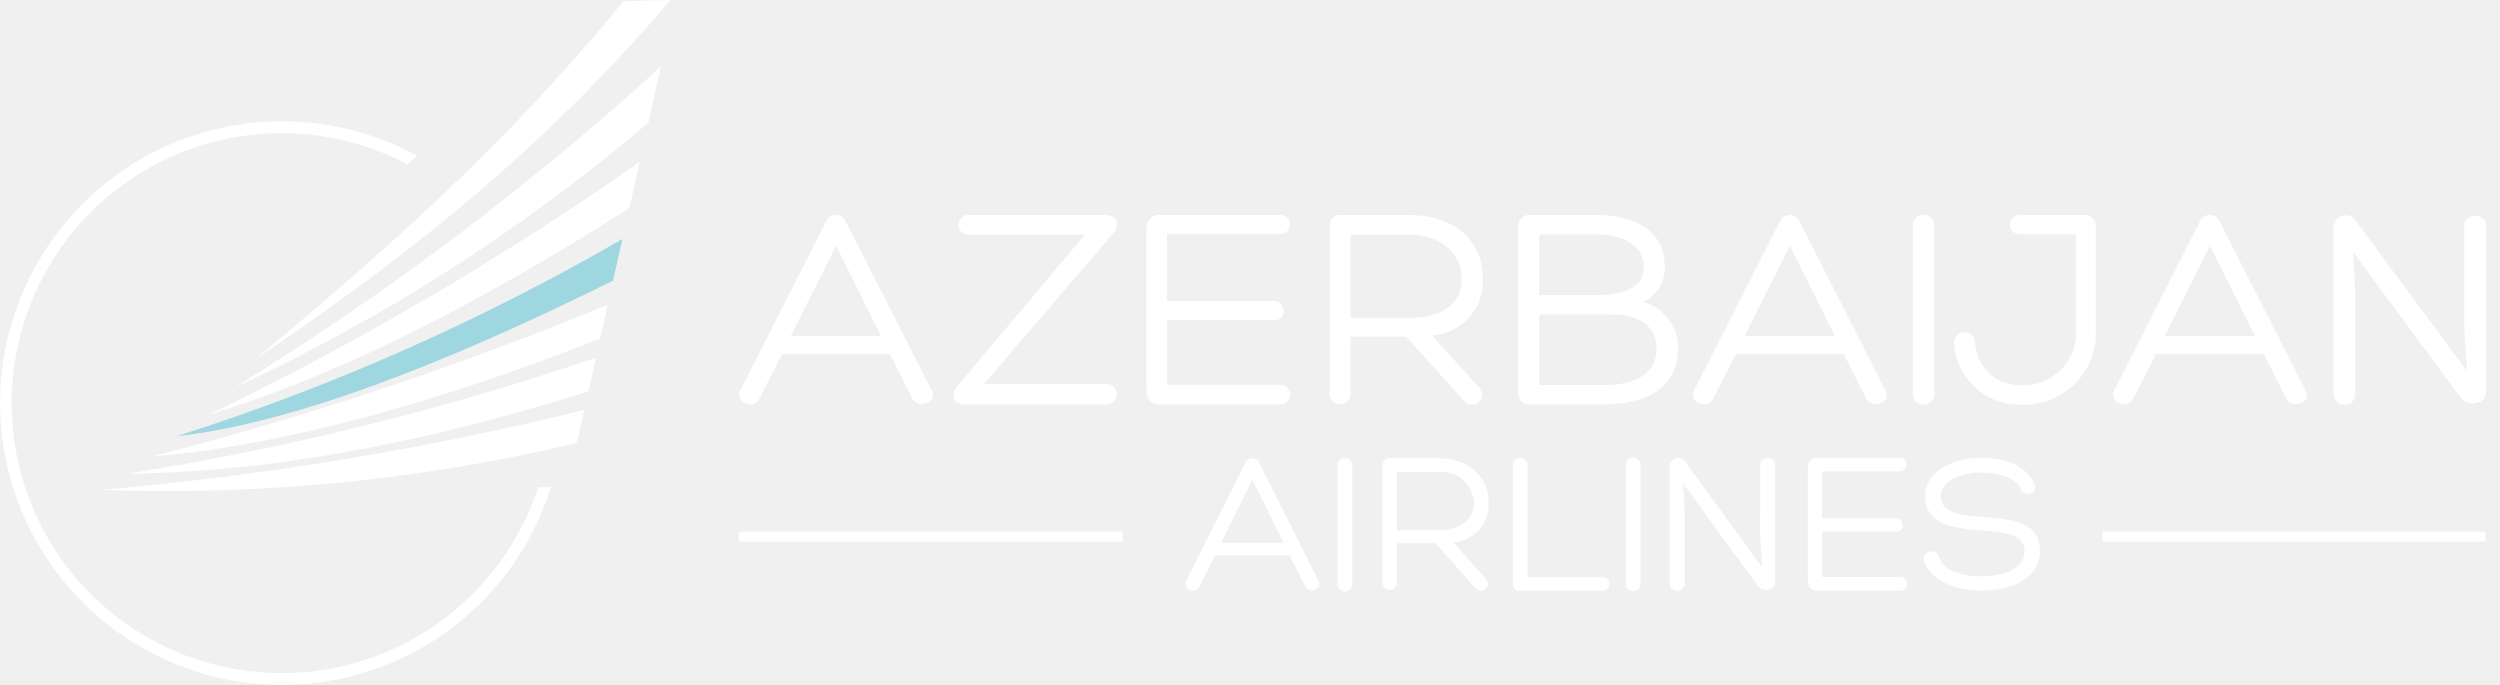
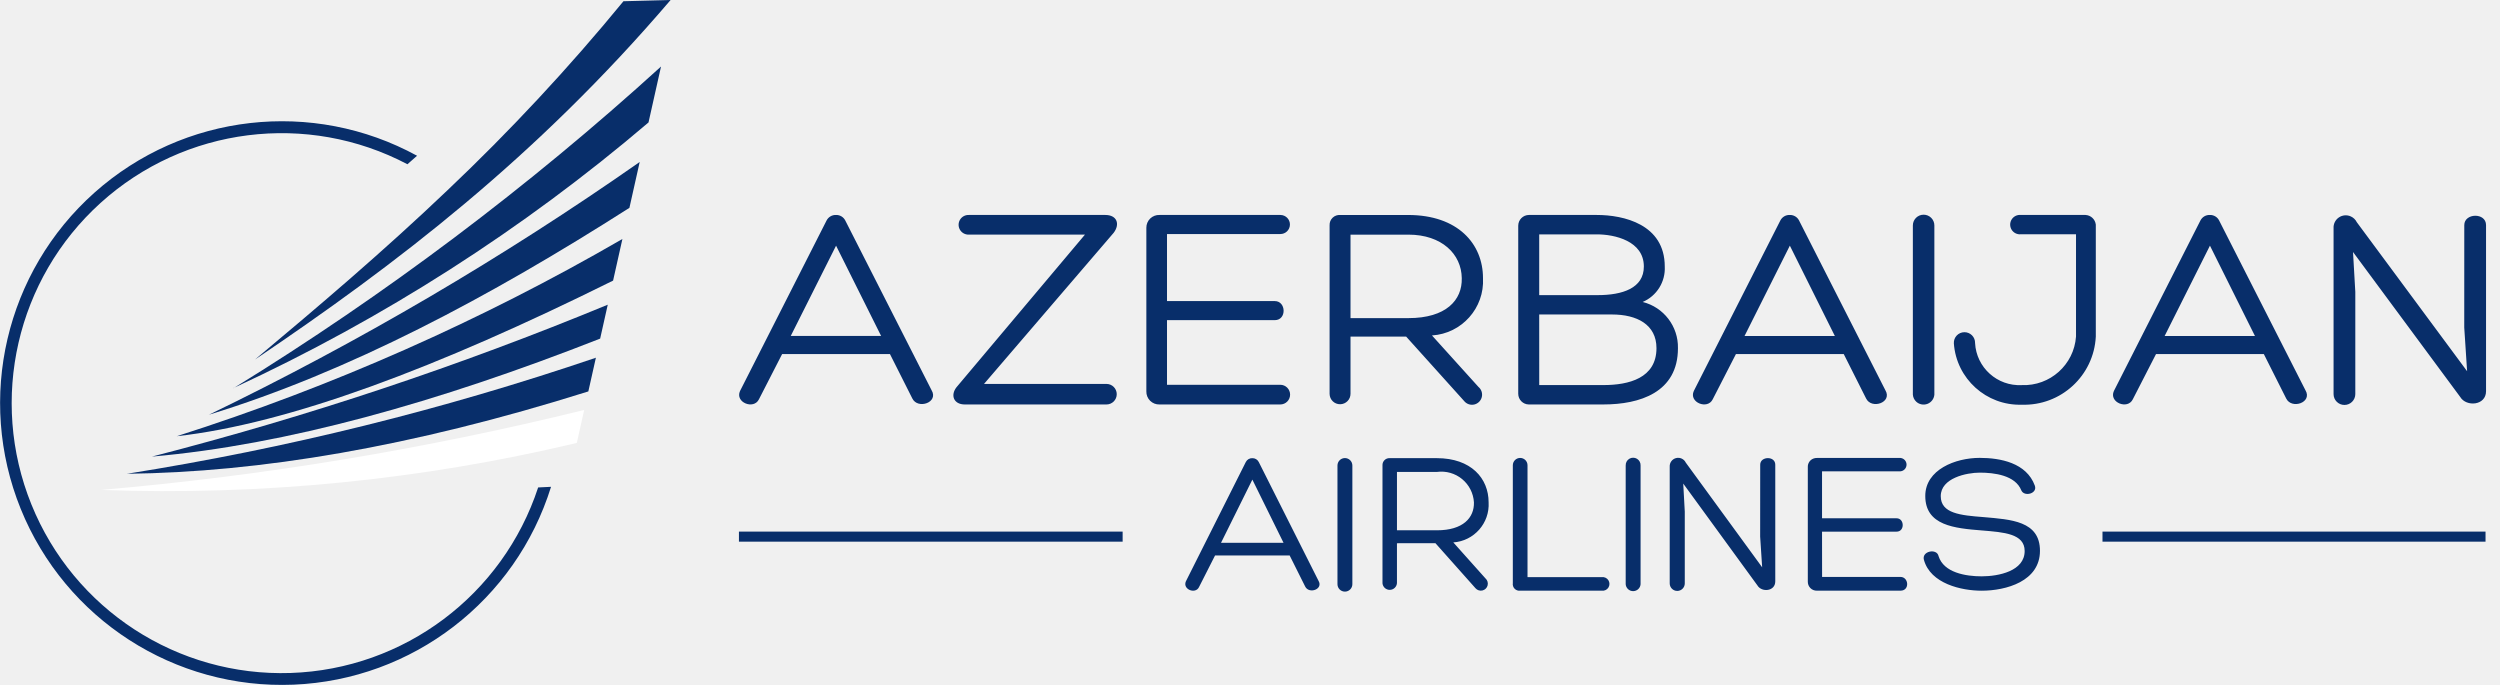
<svg xmlns="http://www.w3.org/2000/svg" width="146" height="40" fill="none" data-azal-logo="light" viewBox="0 0 146 40" class="SvgIcon_root__AnyvP Logo_root__JwoAS Logo_#fff__LLOtX SvgIcon_size_20__yOxOn">
  <g id="logo 1" clip-path="url(#clip0_4704_45935)">
-     <path id="Vector" fill="#fff" d="M31.428 28.467a15.767 15.767 0 1 1-7.634-18.875l.563-.496a16.459 16.459 0 1 0 7.824 19.334l-.753.037Z" />
+     <path id="Vector" fill="#082e6a" d="M31.428 28.467a15.767 15.767 0 1 1-7.634-18.875l.563-.496a16.459 16.459 0 1 0 7.824 19.334l-.753.037Z" />
    <path id="Vector_2" fill="#fff" d="M5.914 28.611a184.37 184.37 0 0 0 28.202-4.669l-.43 1.924a103.461 103.461 0 0 1-27.772 2.746" />
-     <path id="Vector_3" fill="#fff" d="M7.425 27.667A165.266 165.266 0 0 0 34.8 20.89l-.441 1.969c-10.38 3.267-19.238 4.718-26.934 4.81Z" />
-     <path id="Vector_4" fill="#fff" d="M8.875 26.665a200.405 200.405 0 0 0 26.618-8.871l-.444 1.981c-9.528 3.743-18.349 6.206-26.174 6.89Z" />
-     <path id="Vector_5" fill="#9FD7E0" d="M10.321 25.475a131.64 131.64 0 0 0 26.028-11.519l-.544 2.431c-10.261 5.095-18.957 8.362-25.484 9.088Z" />
-     <path id="Vector_6" fill="#fff" d="M12.196 24.223A182.608 182.608 0 0 0 37.358 9.46l-.6 2.678c-8.21 5.24-16.403 9.582-24.562 12.084Z" />
-     <path id="Vector_7" fill="#fff" d="M13.636 22.67A168.07 168.07 0 0 0 38.604 3.885l-.731 3.266A105.675 105.675 0 0 1 13.636 22.66M39.16 0l-2.75.072a120.42 120.42 0 0 1-10.275 11.036c-3.734 3.558-7.488 6.748-11.245 9.89C23.12 15.446 31.285 9.228 39.16.004m3.994 31.04h22.408v.591H43.154v-.59Zm79.631 0h22.37v.591h-22.37v-.59Z" />
-     <path id="Vector_8" fill="#fff" d="m48.827 14.346-2.646 5.271h5.275l-2.63-5.27Zm-3.15 6.33-1.356 2.645c-.301.62-1.406.181-1.104-.485l5.057-9.963a.594.594 0 0 1 .553-.319.587.587 0 0 1 .535.319l5.04 9.912c.435.72-.803 1.14-1.122.486l-1.307-2.595h-6.295Zm11.79 1.745h7.151a.6.6 0 0 1 0 1.2h-8.272c-.652 0-.854-.539-.485-1.008l7.501-8.912H56.58a.574.574 0 1 1 0-1.147h7.971c.686 0 .871.54.486 1.043l-7.57 8.824Zm10.686.05h6.614a.574.574 0 1 1 0 1.15h-7.05a.745.745 0 0 1-.77-.767v-9.551a.74.74 0 0 1 .77-.749h7.066a.557.557 0 1 1-.016 1.114h-6.614v3.915h6.295c.67 0 .704 1.114 0 1.114h-6.295v3.774Zm10.717-3.893h3.383c2.193 0 3.148-1.047 3.114-2.334-.016-1.408-1.172-2.541-3.114-2.541H78.87v4.875Zm0 1.08v3.33a.611.611 0 0 1-1.222.017v-9.85a.578.578 0 0 1 .62-.6h3.969c2.897 0 4.37 1.68 4.37 3.689a3.184 3.184 0 0 1-2.98 3.346l2.713 3.004a.59.59 0 1 1-.837.823l-3.382-3.758h-3.25Zm11.02 2.83h3.75c1.474 0 3.098-.4 3.098-2.156 0-1.375-1.139-1.966-2.596-1.966H89.89l.001 4.123Zm0-8.801v3.548h3.415c1.44 0 2.696-.4 2.696-1.67 0-1.495-1.707-1.878-2.745-1.878H89.89Zm3.75 9.934h-4.355a.626.626 0 0 1-.62-.626V13.18a.627.627 0 0 1 .62-.626h3.969c1.557 0 3.968.54 3.968 3.011a2.128 2.128 0 0 1-1.29 2.07 2.723 2.723 0 0 1 2.06 2.698c.003 2.591-2.241 3.287-4.35 3.287l-.002.001Zm10.887-9.275-2.646 5.275h5.274l-2.628-5.275Zm-3.148 6.33-1.357 2.645c-.302.62-1.406.181-1.105-.485l5.057-9.963a.591.591 0 0 1 .553-.319.588.588 0 0 1 .536.319l5.04 9.912c.434.72-.804 1.14-1.123.486l-1.306-2.595h-6.295Zm10.332-7.51a.627.627 0 1 1 1.256 0v9.882a.632.632 0 0 1-1.056.414.627.627 0 0 1-.2-.414v-9.882Zm9.528.515h-3.215a.567.567 0 1 1 0-1.127h3.767a.637.637 0 0 1 .604.564v6.539a4.19 4.19 0 0 1-4.321 3.978 3.858 3.858 0 0 1-3.969-3.586.618.618 0 0 1 .167-.454.623.623 0 0 1 .892-.013.617.617 0 0 1 .18.45 2.597 2.597 0 0 0 2.73 2.458 3.054 3.054 0 0 0 3.165-2.833V13.68Zm7.822.665-2.646 5.275h5.274l-2.628-5.275Zm-3.149 6.33-1.357 2.645c-.301.62-1.406.181-1.105-.485l5.057-9.963a.591.591 0 0 1 .553-.319.586.586 0 0 1 .535.319l5.04 9.912c.435.72-.804 1.14-1.122.486l-1.306-2.595h-6.295Zm18.002-7.531c0-.71 1.271-.744 1.271 0v9.7c0 .845-1.156.93-1.508.338l-6.261-8.466.134 2.332v5.965a.635.635 0 0 1-1.27 0v-9.682a.713.713 0 0 1 1.012-.691.716.716 0 0 1 .345.336l6.442 8.702-.167-2.551.002-5.983ZM73.138 28.009l-1.83 3.69h3.65l-1.82-3.69Zm-2.178 4.429-.939 1.85c-.209.434-.974.129-.764-.34l3.5-6.969a.41.41 0 0 1 .382-.222.406.406 0 0 1 .371.222l3.488 6.934c.302.504-.556.796-.776.34l-.907-1.815H70.96Zm7.148-5.252a.435.435 0 1 1 .87 0v6.93a.435.435 0 0 1-.87 0v-6.93Zm3.474 3.783h2.34c1.519 0 2.179-.732 2.156-1.633a1.906 1.906 0 0 0-2.155-1.776h-2.34v3.41Zm0 .756v2.329a.424.424 0 0 1-.845.011v-6.889a.401.401 0 0 1 .428-.42h2.746c2.004 0 3.024 1.18 3.024 2.58a2.218 2.218 0 0 1-2.062 2.341l1.877 2.1a.41.41 0 1 1-.58.577l-2.34-2.631-2.248.002Zm7.207 2.77a.387.387 0 0 1-.44-.443v-6.88a.429.429 0 1 1 .858 0v6.533h4.334a.399.399 0 1 1 0 .791h-4.752Zm6.152-7.309a.435.435 0 1 1 .869 0v6.93a.436.436 0 0 1-.87 0v-6.93Zm7.855-.049c0-.498.88-.522.88 0v6.815c0 .593-.799.653-1.042.237l-4.333-5.948.09 1.638v4.191a.44.44 0 0 1-.88 0v-6.806a.494.494 0 0 1 .938-.248l4.461 6.114-.117-1.793.003-4.2Zm3.614 6.555h4.577c.487 0 .557.804 0 .804h-4.878a.518.518 0 0 1-.533-.536v-6.69a.508.508 0 0 1 .328-.49.514.514 0 0 1 .205-.035h4.886a.392.392 0 0 1-.011.78h-4.577v2.743h4.355c.464 0 .487.78 0 .78h-4.355l.003 2.644Zm6.802-1.214c.301.967 1.587 1.18 2.514 1.18.985 0 2.514-.303 2.514-1.48 0-1.013-1.216-1.094-2.49-1.199-1.599-.128-3.314-.28-3.314-2.015 0-1.537 1.761-2.224 3.176-2.224 1.216 0 2.734.29 3.221 1.619.174.465-.614.675-.788.28-.347-.886-1.588-1.037-2.422-1.037-.775 0-2.283.314-2.283 1.374 0 1.013 1.159 1.119 2.503 1.223 1.588.14 3.291.22 3.291 1.968 0 1.782-1.981 2.33-3.406 2.33-1.18 0-2.99-.408-3.372-1.805-.139-.513.764-.688.857-.21" />
+     <path id="Vector_3" fill="#082e6a" d="M7.425 27.667A165.266 165.266 0 0 0 34.8 20.89l-.441 1.969c-10.38 3.267-19.238 4.718-26.934 4.81Z" />
+     <path id="Vector_4" fill="#082e6a" d="M8.875 26.665a200.405 200.405 0 0 0 26.618-8.871l-.444 1.981c-9.528 3.743-18.349 6.206-26.174 6.89Z" />
+     <path id="Vector_5" fill="#082e6a" d="M10.321 25.475a131.64 131.64 0 0 0 26.028-11.519l-.544 2.431c-10.261 5.095-18.957 8.362-25.484 9.088Z" />
+     <path id="Vector_6" fill="#082e6a" d="M12.196 24.223A182.608 182.608 0 0 0 37.358 9.46l-.6 2.678c-8.21 5.24-16.403 9.582-24.562 12.084Z" />
+     <path id="Vector_7" fill="#082e6a" d="M13.636 22.67A168.07 168.07 0 0 0 38.604 3.885l-.731 3.266A105.675 105.675 0 0 1 13.636 22.66M39.16 0l-2.75.072a120.42 120.42 0 0 1-10.275 11.036c-3.734 3.558-7.488 6.748-11.245 9.89C23.12 15.446 31.285 9.228 39.16.004m3.994 31.04h22.408v.591H43.154v-.59Zm79.631 0h22.37v.591h-22.37v-.59Z" />
+     <path id="Vector_8" fill="#082e6a" d="m48.827 14.346-2.646 5.271h5.275l-2.63-5.27Zm-3.15 6.33-1.356 2.645c-.301.62-1.406.181-1.104-.485l5.057-9.963a.594.594  0 0 1 .553-.319.587.587 0 0 1 .535.319l5.04 9.912c.435.72-.803 1.14-1.122.486l-1.307-2.595h-6.295Zm11.79 1.745h7.151a.6.6 0 0 1   0 1.2h-8.272c-.652 0-.854-.539-.485-1.008l7.501-8.912H56.58a.574.574 0 1 1 0-1.147h7.971c.686 0 .871.54.486 1.043l-7.57 8.824Zm10.686.05h6.614a.574.574 0 1 1   0 1.15h-7.05a.745.745 0 0 1-.77-.767v-9.551a.74.74 0 0 1 .77-.749h7.066a.557.557 0 1 1-.016 1.114h-6.614v3.915h6.295c.67 0 .704 1.114 0   1.114h-6.295v3.774Zm10.717-3.893h3.383c2.193 0 3.148-1.047 3.114-2.334-.016-1.408-1.172-2.541-3.114-2.541H78.87v4.875Zm0 1.08v3.33a.611.611 0    0 1-1.222.017v-9.85a.578.578 0 0 1 .62-.6h3.969c2.897 0 4.37 1.68 4.37 3.689a3.184 3.184 0    0 1-2.98 3.346l2.713 3.004a.59.59 0 1 1-.837.823l-3.382-3.758h-3.25Zm11.02 2.83h3.75c1.474 0 3.098-.4 3.098-2.156 0-1.375-1.139-1.966-2.596-1.966H89.89l.001    4.123Zm0-8.801v3.548h3.415c1.44 0 2.696-.4 2.696-1.67 0-1.495-1.707-1.878-2.745-1.878H89.89Zm3.75 9.934h-4.355a.626.626 0 0 1-.62-.626V13.18a.627.627 0 0     1 .62-.626h3.969c1.557 0 3.968.54 3.968 3.011a2.128 2.128 0 0 1-1.29 2.07 2.723 2.723 0 0 1 2.06 2.698c.003 2.591-2.241 3.287-4.35      3.287l-.002.001Zm10.887-9.275-2.646 5.275h5.274l-2.628-5.275Zm-3.148 6.33-1.357 2.645c-.302.62-1.406.181-1.105-.485l5.057-9.963a.591.591 0 0       1 .553-.319.588.588 0 0 1 .536.319l5.04 9.912c.434.72-.804 1.14-1.123.486l-1.306-2.595h-6.295Zm10.332-7.51a.627.627 0 1 1 1.256 0v9.882a.632.632 0        0 1-1.056.414.627.627 0 0 1-.2-.414v-9.882Zm9.528.515h-3.215a.567.567 0 1 1 0-1.127h3.767a.637.637 0 0 1 .604.564v6.539a4.19 4.19 0 0 1-4.321 3.978 3.858 3.858 0        0 1-3.969-3.586.618.618 0 0 1 .167-.454.623.623 0 0 1 .892-.013.617.617 0 0 1 .18.45 2.597 2.597 0 0 0 2.73 2.458 3.054 3.054 0 0 0        3.165-2.833V13.68Zm7.822.665-2.646 5.275h5.274l-2.628-5.275Zm-3.149 6.33-1.357 2.645c-.301.62-1.406.181-1.105-.485l5.057-9.963a.591.591 0 0 1 .553-.319.586.586 0         0 1 .535.319l5.04 9.912c.435.72-.804 1.14-1.122.486l-1.306-2.595h-6.295Zm18.002-7.531c0-.71 1.271-.744 1.271 0v9.7c0          .845-1.156.93-1.508.338l-6.261-8.466.134 2.332v5.965a.635.635 0 0 1-1.27 0v-9.682a.713.713 0 0 1 1.012-.691.716.716 0 0 1          .345.336l6.442 8.702-.167-2.551.002-5.983ZM73.138 28.009l-1.83 3.69h3.65l-1.82-3.69Zm-2.178 4.429-.939 1.85c-.209.434-.974.129-.764-.34l3.5-6.969a.41.41 0 0           1 .382-.222.406.406 0 0 1 .371.222l3.488 6.934c.302.504-.556.796-.776.34l-.907-1.815H70.96Zm7.148-5.252a.435.435 0 1 1           .87 0v6.93a.435.435 0 0 1-.87 0v-6.93Zm3.474 3.783h2.34c1.519 0 2.179-.732 2.156-1.633a1.906 1.906 0 0 0-2.155-1.776h-2.34v3.41Zm0 .756v2.329a.424.424 0           0 1-.845.011v-6.889a.401.401 0 0 1 .428-.42h2.746c2.004 0 3.024 1.18 3.024 2.58a2.218 2.218 0 0 1-2.062 2.341l1.877 2.1a.41.41 0            1 1-.58.577l-2.34-2.631-2.248.002Zm7.207 2.77a.387.387 0 0 1-.44-.443v-6.88a.429.429 0 1 1 .858 0v6.533h4.334a.399.399 0 1             1 0 .791h-4.752Zm6.152-7.309a.435.435 0 1 1 .869 0v6.93a.436.436 0 0 1-.87 0v-6.93Zm7.855-.049c0-.498.88-.522.88 0v6.815c0 .593-.799.653-1.042.237l-4.333-5.948.09 1.638v4.191a.44.44 0 0 1-.88 0v-6.806a.494.494 0 0 1 .938-.248l4.461 6.114-.117-1.793.003-4.2Zm3.614 6.555h4.577c.487 0 .557.804 0 .804h-4.878a.518.518 0 0 1-.533-.536v-6.69a.508.508 0 0 1 .328-.49.514.514 0 0 1 .205-.035h4.886a.392.392 0 0 1-.011.78h-4.577v2.743h4.355c.464 0 .487.78 0 .78h-4.355l.003 2.644Zm6.802-1.214c.301.967 1.587 1.18 2.514 1.18.985 0 2.514-.303 2.514-1.48 0-1.013-1.216-1.094-2.49-1.199-1.599-.128-3.314-.28-3.314-2.015 0-1.537 1.761-2.224 3.176-2.224 1.216 0 2.734.29 3.221 1.619.174.465-.614.675-.788.28-.347-.886-1.588-1.037-2.422-1.037-.775 0-2.283.314-2.283 1.374 0 1.013 1.159 1.119 2.503 1.223 1.588.14 3.291.22 3.291 1.968 0 1.782-1.981 2.33-3.406 2.33-1.18 0-2.99-.408-3.372-1.805-.139-.513.764-.688.857-.21" />
  </g>
  <defs>
    <clipPath id="clip0_4704_45935">
-       <path fill="#fff" d="M0 0h145.187v40H0z" />
+       <path fill="#082e6a" d="M0 0h145.187v40H0z" />
    </clipPath>
  </defs>
</svg>
